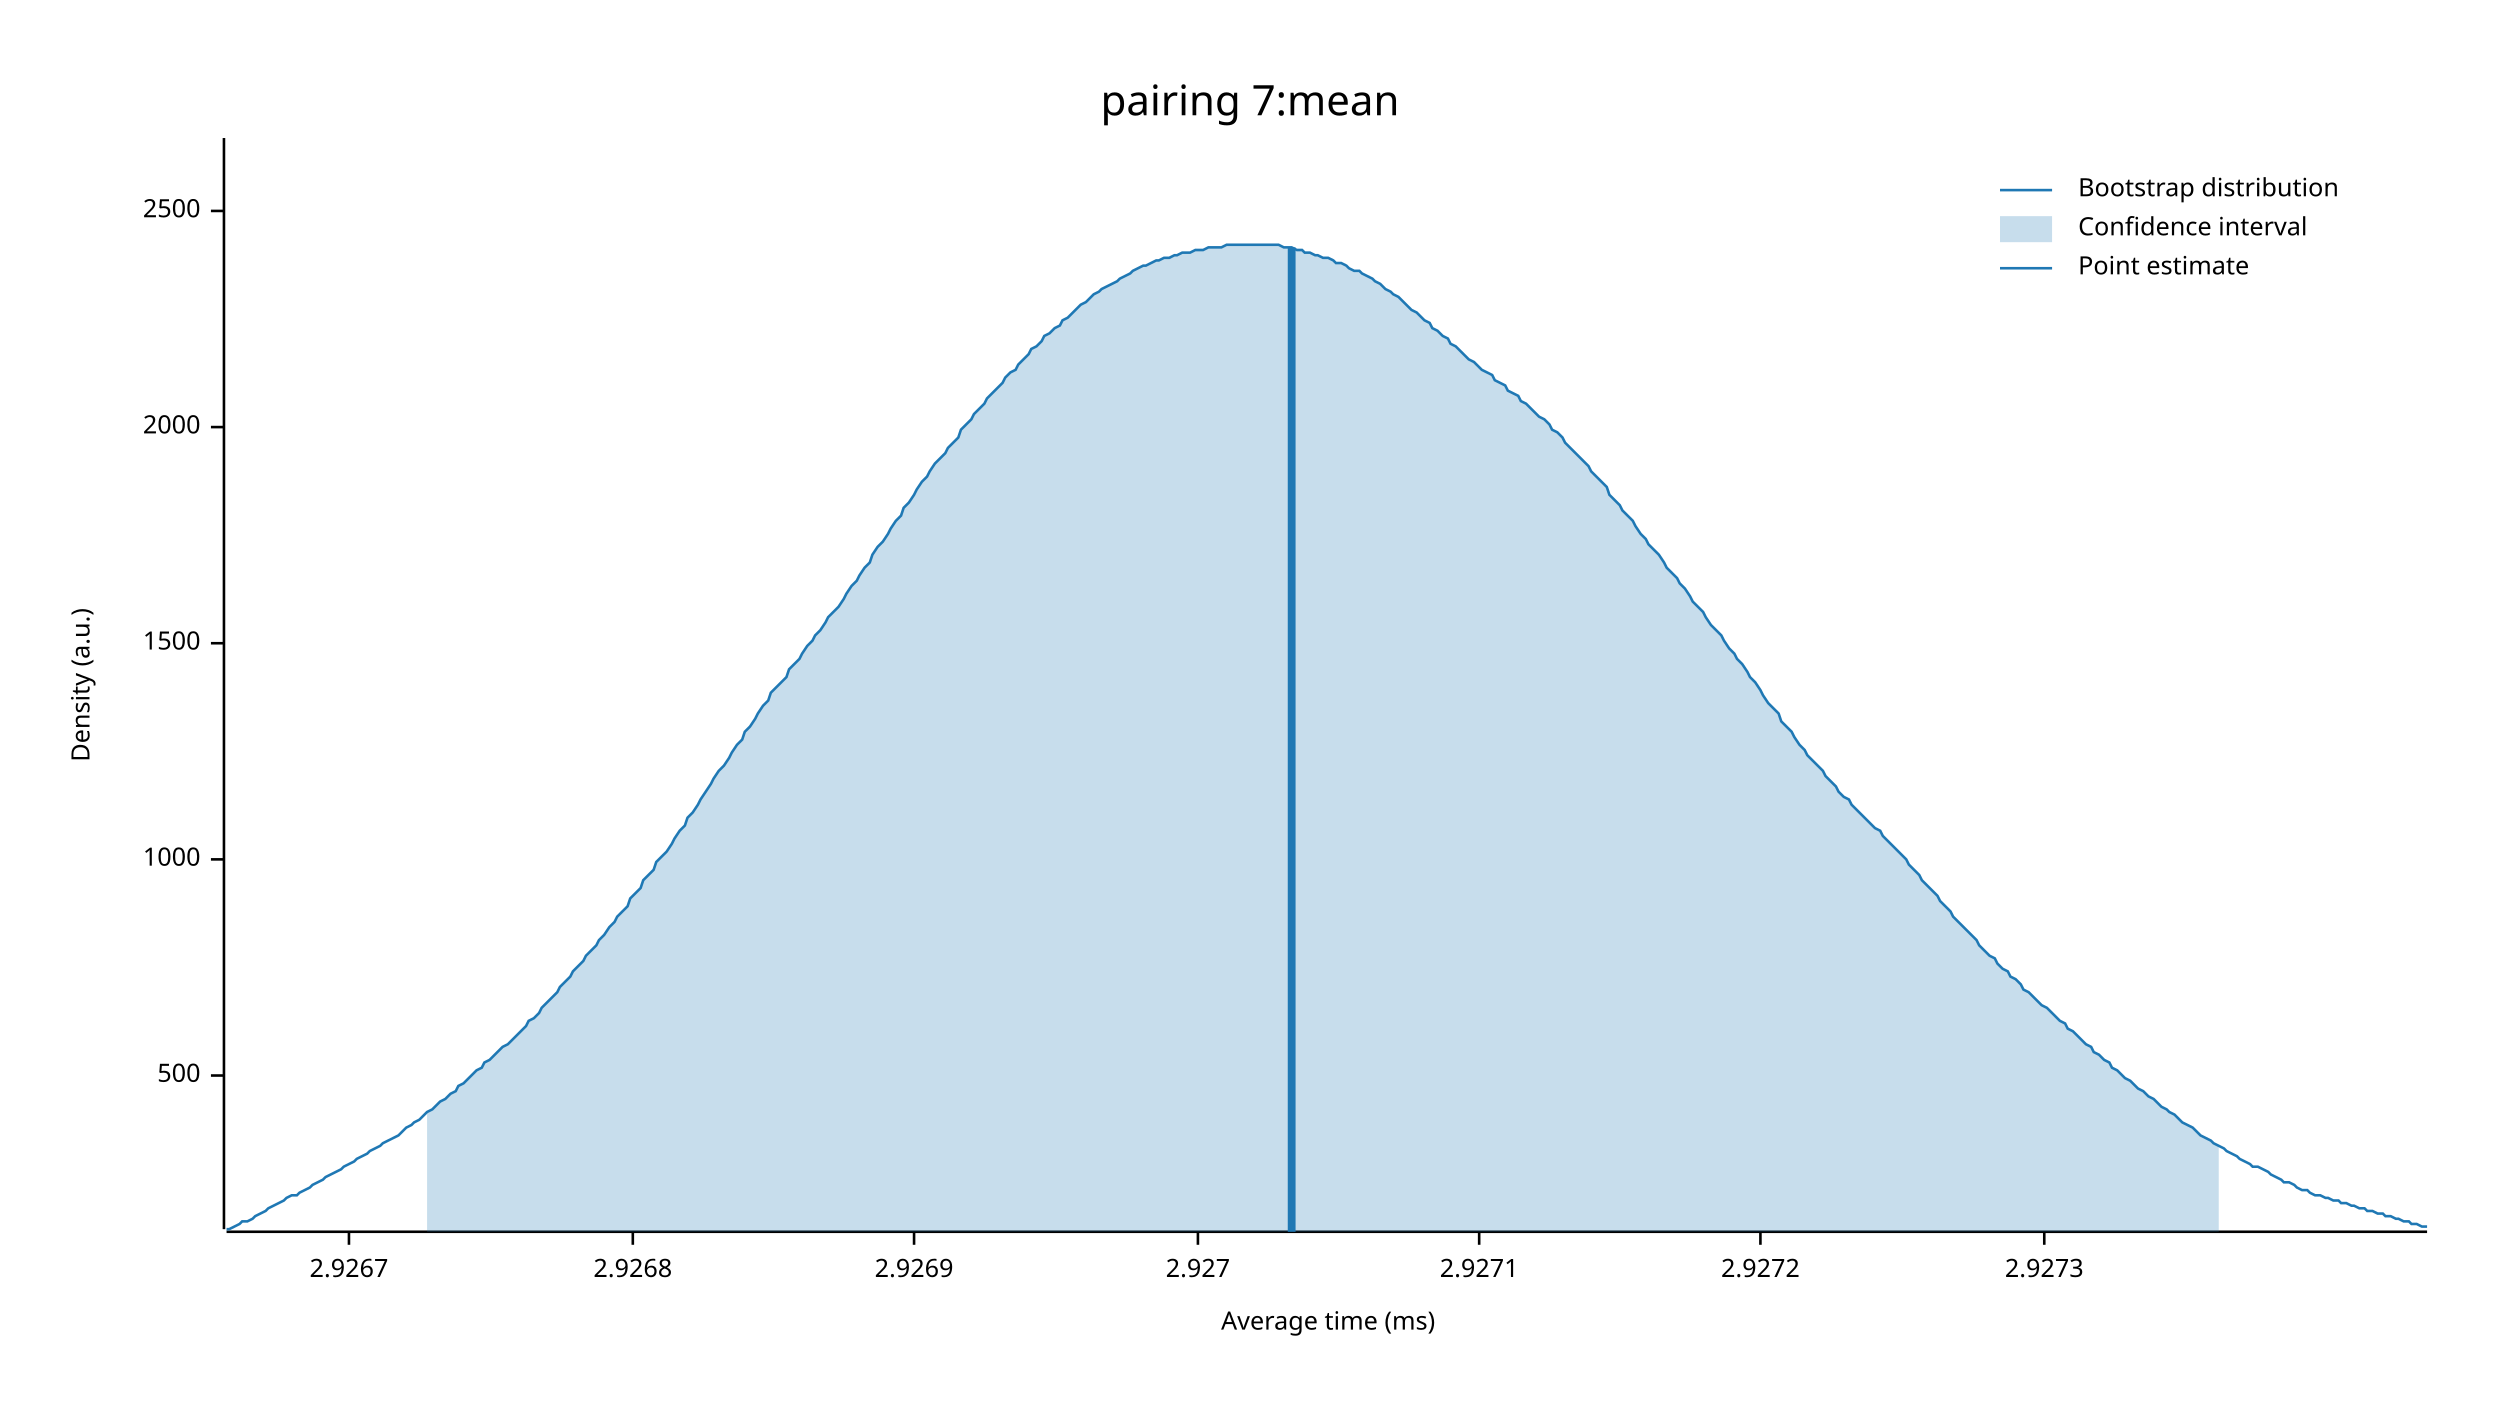
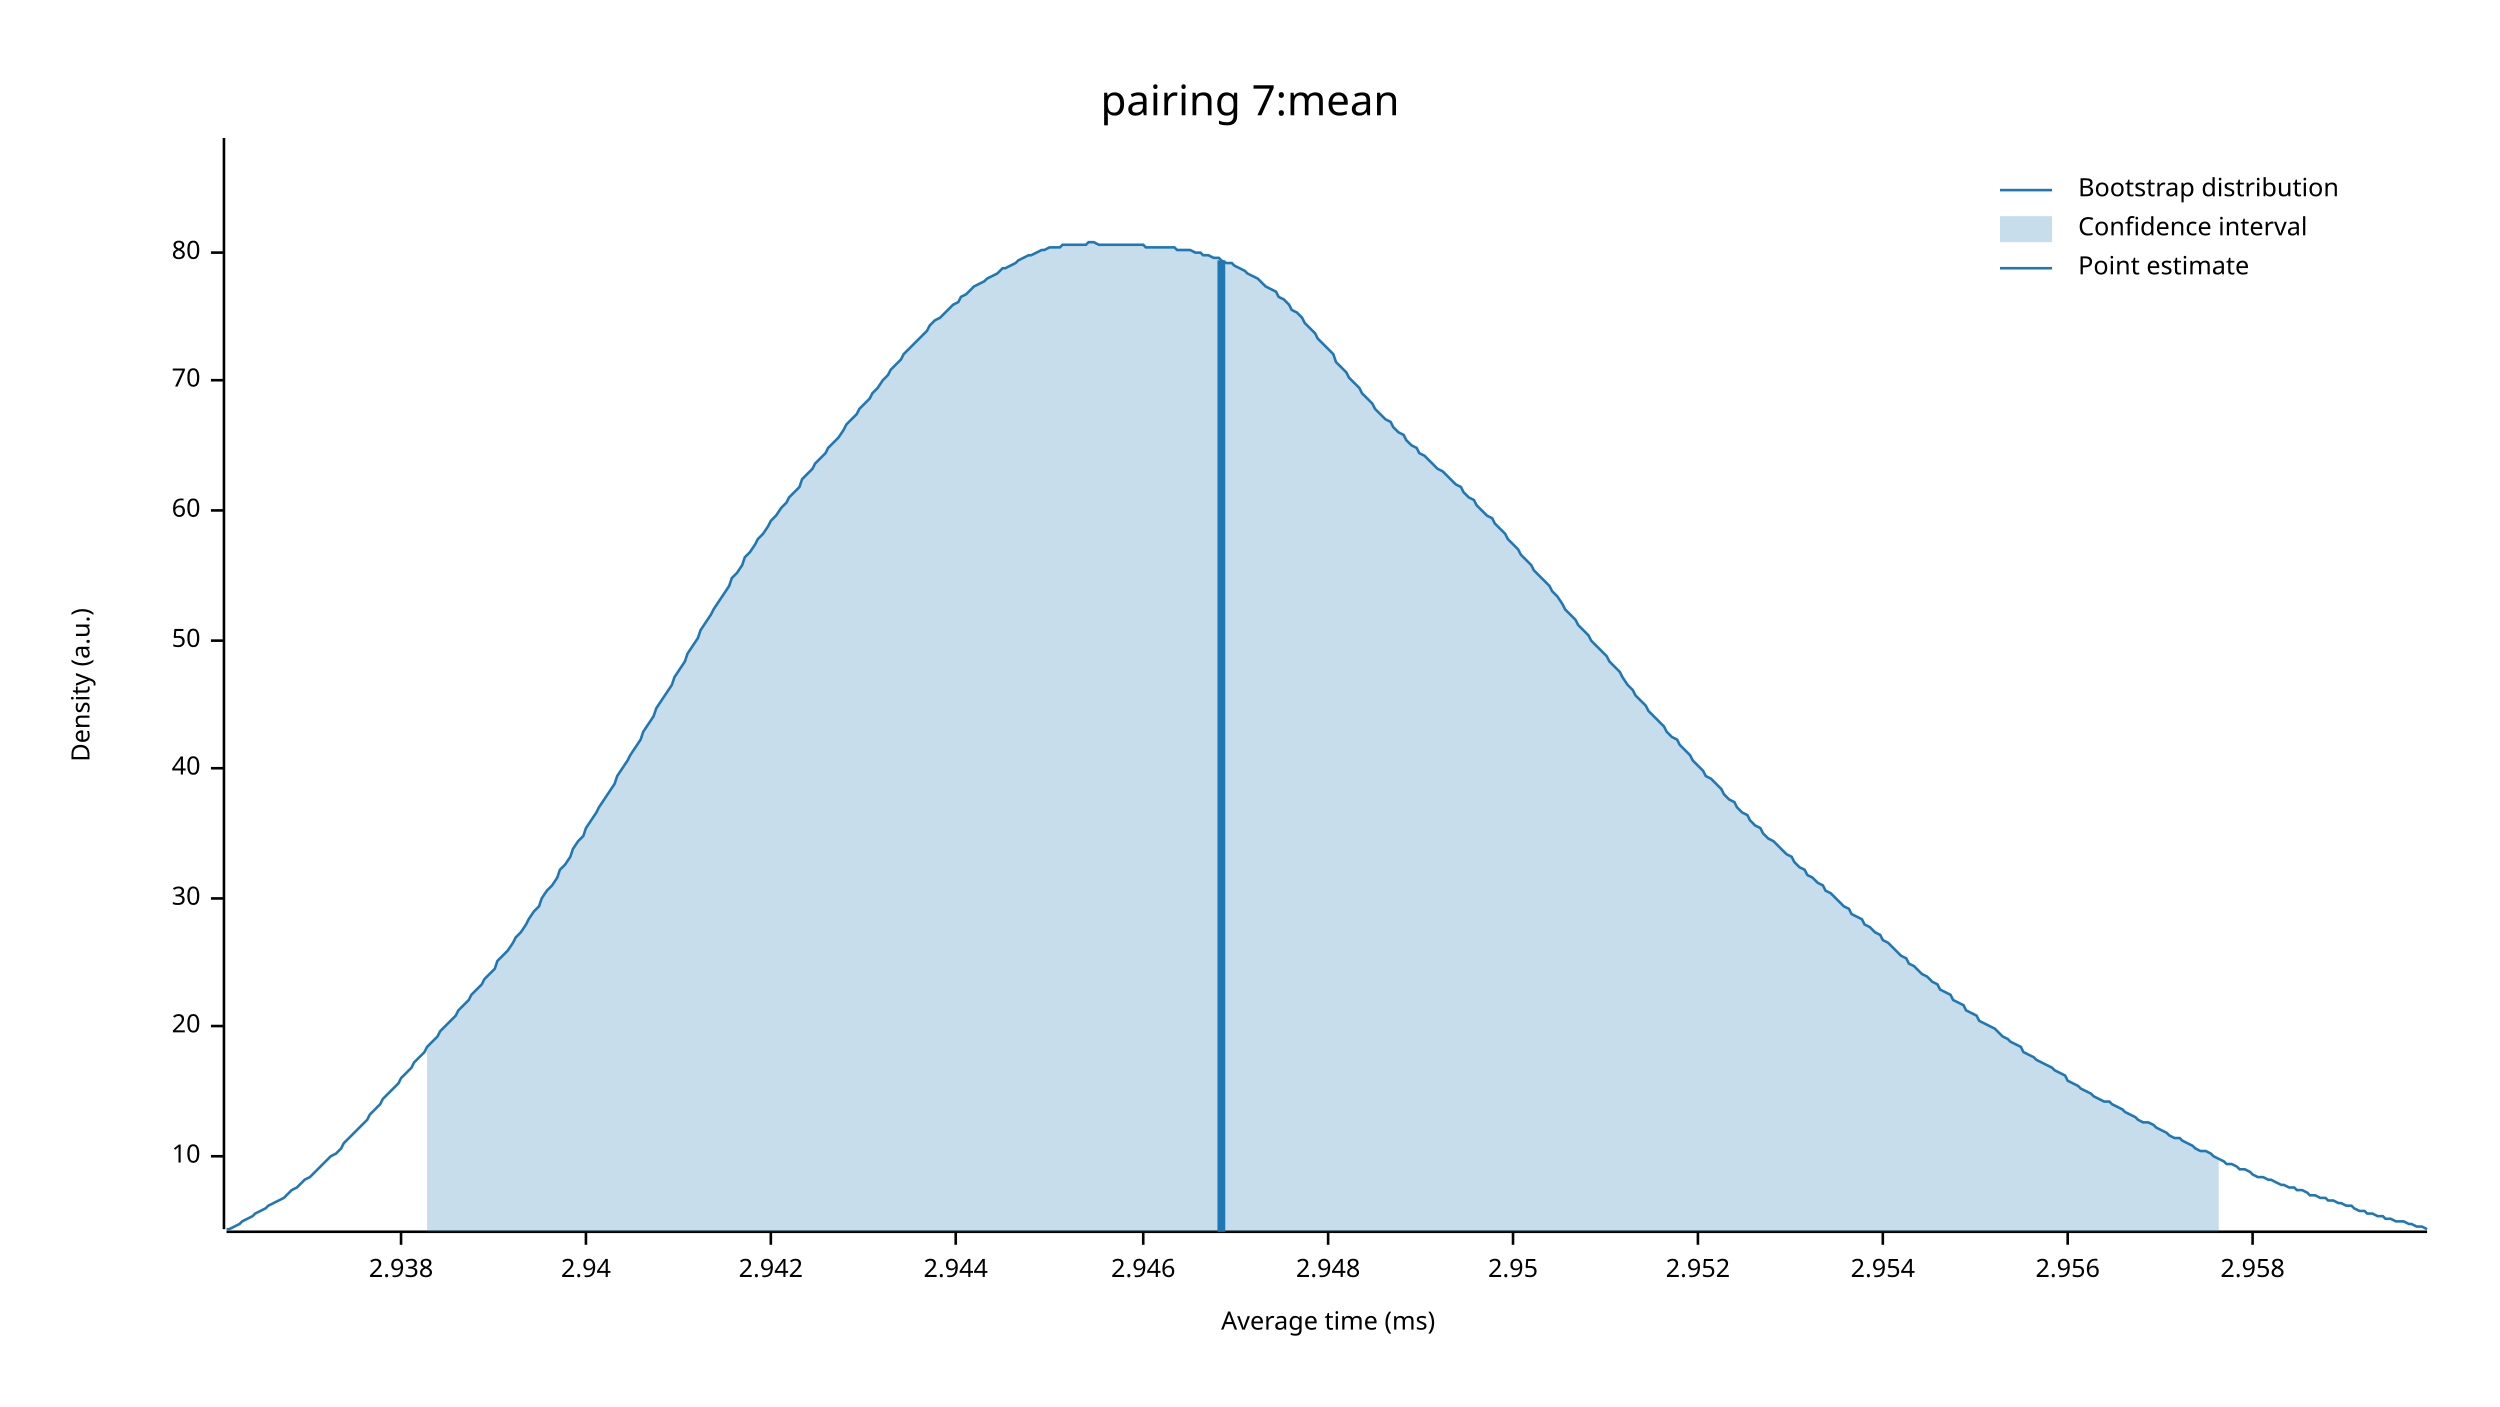
<svg xmlns="http://www.w3.org/2000/svg" width="960" height="540" viewBox="0 0 960 540">
  <text x="480" y="32" dy="0.76em" text-anchor="middle" font-family="sans-serif" font-size="16.129" opacity="1" fill="#000000">
pairing 7:mean
</text>
  <text x="27" y="263" dy="0.76em" text-anchor="middle" font-family="sans-serif" font-size="9.677" opacity="1" fill="#000000" transform="rotate(270, 27, 263)">
Density (a.u.)
</text>
  <text x="510" y="513" dy="-0.5ex" text-anchor="middle" font-family="sans-serif" font-size="9.677" opacity="1" fill="#000000">
Average time (ms)
</text>
  <polyline fill="none" opacity="1" stroke="#000000" stroke-width="1" points="86,53 86,472 " />
-   <text x="77" y="413" dy="0.5ex" text-anchor="end" font-family="sans-serif" font-size="9.677" opacity="1" fill="#000000">
- 500
+   <text x="77" y="444" dy="0.5ex" text-anchor="end" font-family="sans-serif" font-size="9.677" opacity="1" fill="#000000">
+ 10
</text>
-   <polyline fill="none" opacity="1" stroke="#000000" stroke-width="1" points="81,413 86,413 " />
-   <text x="77" y="330" dy="0.5ex" text-anchor="end" font-family="sans-serif" font-size="9.677" opacity="1" fill="#000000">
- 1000
+   <polyline fill="none" opacity="1" stroke="#000000" stroke-width="1" points="81,444 86,444 " />
+   <text x="77" y="394" dy="0.5ex" text-anchor="end" font-family="sans-serif" font-size="9.677" opacity="1" fill="#000000">
+ 20
</text>
-   <polyline fill="none" opacity="1" stroke="#000000" stroke-width="1" points="81,330 86,330 " />
-   <text x="77" y="247" dy="0.5ex" text-anchor="end" font-family="sans-serif" font-size="9.677" opacity="1" fill="#000000">
- 1500
+   <polyline fill="none" opacity="1" stroke="#000000" stroke-width="1" points="81,394 86,394 " />
+   <text x="77" y="345" dy="0.5ex" text-anchor="end" font-family="sans-serif" font-size="9.677" opacity="1" fill="#000000">
+ 30
</text>
-   <polyline fill="none" opacity="1" stroke="#000000" stroke-width="1" points="81,247 86,247 " />
-   <text x="77" y="164" dy="0.5ex" text-anchor="end" font-family="sans-serif" font-size="9.677" opacity="1" fill="#000000">
- 2000
+   <polyline fill="none" opacity="1" stroke="#000000" stroke-width="1" points="81,345 86,345 " />
+   <text x="77" y="295" dy="0.5ex" text-anchor="end" font-family="sans-serif" font-size="9.677" opacity="1" fill="#000000">
+ 40
</text>
-   <polyline fill="none" opacity="1" stroke="#000000" stroke-width="1" points="81,164 86,164 " />
-   <text x="77" y="81" dy="0.5ex" text-anchor="end" font-family="sans-serif" font-size="9.677" opacity="1" fill="#000000">
- 2500
+   <polyline fill="none" opacity="1" stroke="#000000" stroke-width="1" points="81,295 86,295 " />
+   <text x="77" y="246" dy="0.5ex" text-anchor="end" font-family="sans-serif" font-size="9.677" opacity="1" fill="#000000">
+ 50
</text>
-   <polyline fill="none" opacity="1" stroke="#000000" stroke-width="1" points="81,81 86,81 " />
+   <polyline fill="none" opacity="1" stroke="#000000" stroke-width="1" points="81,246 86,246 " />
+   <text x="77" y="196" dy="0.5ex" text-anchor="end" font-family="sans-serif" font-size="9.677" opacity="1" fill="#000000">
+ 60
+ </text>
+   <polyline fill="none" opacity="1" stroke="#000000" stroke-width="1" points="81,196 86,196 " />
+   <text x="77" y="146" dy="0.5ex" text-anchor="end" font-family="sans-serif" font-size="9.677" opacity="1" fill="#000000">
+ 70
+ </text>
+   <polyline fill="none" opacity="1" stroke="#000000" stroke-width="1" points="81,146 86,146 " />
+   <text x="77" y="97" dy="0.5ex" text-anchor="end" font-family="sans-serif" font-size="9.677" opacity="1" fill="#000000">
+ 80
+ </text>
+   <polyline fill="none" opacity="1" stroke="#000000" stroke-width="1" points="81,97 86,97 " />
  <polyline fill="none" opacity="1" stroke="#000000" stroke-width="1" points="87,473 932,473 " />
-   <text x="134" y="483" dy="0.76em" text-anchor="middle" font-family="sans-serif" font-size="9.677" opacity="1" fill="#000000">
- 2.9267
+   <text x="154" y="483" dy="0.76em" text-anchor="middle" font-family="sans-serif" font-size="9.677" opacity="1" fill="#000000">
+ 2.938
</text>
-   <polyline fill="none" opacity="1" stroke="#000000" stroke-width="1" points="134,473 134,478 " />
-   <text x="243" y="483" dy="0.76em" text-anchor="middle" font-family="sans-serif" font-size="9.677" opacity="1" fill="#000000">
- 2.9268
+   <polyline fill="none" opacity="1" stroke="#000000" stroke-width="1" points="154,473 154,478 " />
+   <text x="225" y="483" dy="0.76em" text-anchor="middle" font-family="sans-serif" font-size="9.677" opacity="1" fill="#000000">
+ 2.94
</text>
-   <polyline fill="none" opacity="1" stroke="#000000" stroke-width="1" points="243,473 243,478 " />
-   <text x="351" y="483" dy="0.76em" text-anchor="middle" font-family="sans-serif" font-size="9.677" opacity="1" fill="#000000">
- 2.9269
+   <polyline fill="none" opacity="1" stroke="#000000" stroke-width="1" points="225,473 225,478 " />
+   <text x="296" y="483" dy="0.76em" text-anchor="middle" font-family="sans-serif" font-size="9.677" opacity="1" fill="#000000">
+ 2.942
</text>
-   <polyline fill="none" opacity="1" stroke="#000000" stroke-width="1" points="351,473 351,478 " />
-   <text x="460" y="483" dy="0.76em" text-anchor="middle" font-family="sans-serif" font-size="9.677" opacity="1" fill="#000000">
- 2.927
+   <polyline fill="none" opacity="1" stroke="#000000" stroke-width="1" points="296,473 296,478 " />
+   <text x="367" y="483" dy="0.76em" text-anchor="middle" font-family="sans-serif" font-size="9.677" opacity="1" fill="#000000">
+ 2.944
</text>
-   <polyline fill="none" opacity="1" stroke="#000000" stroke-width="1" points="460,473 460,478 " />
-   <text x="568" y="483" dy="0.76em" text-anchor="middle" font-family="sans-serif" font-size="9.677" opacity="1" fill="#000000">
- 2.9271
+   <polyline fill="none" opacity="1" stroke="#000000" stroke-width="1" points="367,473 367,478 " />
+   <text x="439" y="483" dy="0.76em" text-anchor="middle" font-family="sans-serif" font-size="9.677" opacity="1" fill="#000000">
+ 2.946
</text>
-   <polyline fill="none" opacity="1" stroke="#000000" stroke-width="1" points="568,473 568,478 " />
-   <text x="676" y="483" dy="0.76em" text-anchor="middle" font-family="sans-serif" font-size="9.677" opacity="1" fill="#000000">
- 2.9272
+   <polyline fill="none" opacity="1" stroke="#000000" stroke-width="1" points="439,473 439,478 " />
+   <text x="510" y="483" dy="0.76em" text-anchor="middle" font-family="sans-serif" font-size="9.677" opacity="1" fill="#000000">
+ 2.948
</text>
-   <polyline fill="none" opacity="1" stroke="#000000" stroke-width="1" points="676,473 676,478 " />
-   <text x="785" y="483" dy="0.76em" text-anchor="middle" font-family="sans-serif" font-size="9.677" opacity="1" fill="#000000">
- 2.9273
+   <polyline fill="none" opacity="1" stroke="#000000" stroke-width="1" points="510,473 510,478 " />
+   <text x="581" y="483" dy="0.76em" text-anchor="middle" font-family="sans-serif" font-size="9.677" opacity="1" fill="#000000">
+ 2.95
</text>
-   <polyline fill="none" opacity="1" stroke="#000000" stroke-width="1" points="785,473 785,478 " />
-   <polyline fill="none" opacity="1" stroke="#1F78B4" stroke-width="1" points="87,472 88,472 90,471 92,470 93,469 95,469 97,468 98,467 100,466 102,465 103,464 105,463 107,462 109,461 110,460 112,459 114,459 115,458 117,457 119,456 120,455 122,454 124,453 125,452 127,451 129,450 131,449 132,448 134,447 136,446 137,445 139,444 141,443 142,442 144,441 146,440 147,439 149,438 151,437 153,436 154,435 156,433 158,432 159,431 161,430 163,428 164,427 166,426 168,424 169,423 171,422 173,420 175,419 176,417 178,416 180,414 181,413 183,411 185,410 186,408 188,407 190,405 191,404 193,402 195,401 197,399 198,398 200,396 202,394 203,392 205,391 207,389 208,387 210,385 212,383 214,381 215,379 217,377 219,375 220,373 222,371 224,369 225,367 227,365 229,363 230,361 232,359 234,356 236,354 237,352 239,350 241,348 242,345 244,343 246,341 247,338 249,336 251,334 252,331 254,329 256,327 258,324 259,322 261,319 263,317 264,314 266,312 268,309 269,307 271,304 273,301 274,299 276,296 278,294 280,291 281,289 283,286 285,284 286,281 288,279 290,276 291,274 293,271 295,269 296,266 298,264 300,262 302,260 303,257 305,255 307,253 308,251 310,248 312,246 313,244 315,242 317,239 318,237 320,235 322,233 324,230 325,228 327,225 329,223 330,221 332,218 334,216 335,213 337,210 339,208 341,205 342,203 344,200 346,198 347,195 349,193 351,190 352,188 354,185 356,183 357,181 359,178 361,176 363,174 364,172 366,170 368,168 369,165 371,163 373,161 374,159 376,157 378,155 379,153 381,151 383,149 385,147 386,145 388,143 390,142 391,140 393,138 395,136 396,134 398,133 400,131 401,129 403,128 405,126 407,125 408,123 410,122 412,120 413,119 415,117 417,116 418,115 420,113 422,112 423,111 425,110 427,109 429,108 430,107 432,106 434,105 435,104 437,103 439,102 440,102 442,101 444,100 445,100 447,99 449,99 451,98 452,98 454,97 456,97 457,97 459,96 461,96 462,96 464,95 466,95 468,95 469,95 471,94 473,94 474,94 476,94 478,94 479,94 481,94 483,94 484,94 486,94 488,94 490,94 491,94 493,95 495,95 496,95 498,96 500,96 501,97 503,97 505,98 506,98 508,99 510,99 512,100 513,101 515,101 517,102 518,103 520,104 522,104 523,105 525,106 527,107 528,108 530,109 532,111 534,112 535,113 537,114 539,116 540,117 542,119 544,120 545,121 547,123 549,124 550,126 552,127 554,129 556,130 557,132 559,133 561,135 562,136 564,138 566,139 567,140 569,142 571,143 573,144 574,146 576,147 578,148 579,150 581,151 583,152 584,154 586,155 588,157 589,158 591,160 593,161 595,163 596,165 598,166 600,168 601,170 603,172 605,174 606,175 608,177 610,179 611,181 613,183 615,185 617,187 618,190 620,192 622,194 623,196 625,198 627,200 628,202 630,205 632,207 633,209 635,211 637,213 639,216 640,218 642,220 644,222 645,224 647,226 649,229 650,231 652,233 654,235 655,237 657,240 659,242 661,244 662,246 664,249 666,251 667,253 669,255 671,258 672,260 674,262 676,265 677,267 679,270 681,272 683,274 684,277 686,279 688,281 689,283 691,286 693,288 694,290 696,292 698,294 700,296 701,298 703,300 705,302 706,304 708,306 710,307 711,309 713,311 715,313 716,314 718,316 720,318 722,319 723,321 725,323 727,325 728,326 730,328 732,330 733,332 735,334 737,336 738,338 740,340 742,342 744,344 745,346 747,348 749,350 750,352 752,354 754,356 755,357 757,359 759,361 760,363 762,365 764,367 766,368 767,370 769,372 771,373 772,375 774,376 776,378 777,380 779,381 781,383 782,384 784,386 786,387 788,389 789,390 791,392 793,393 794,395 796,396 798,398 799,399 801,401 803,402 804,404 806,405 808,407 810,408 811,410 813,411 815,413 816,414 818,415 820,417 821,418 823,419 825,421 827,422 828,423 830,425 832,426 833,427 835,428 837,430 838,431 840,432 842,433 843,434 845,436 847,437 849,438 850,439 852,440 854,441 855,442 857,443 859,444 860,445 862,446 864,447 865,448 867,448 869,449 871,450 872,451 874,452 876,453 877,454 879,454 881,455 882,456 884,457 886,457 887,458 889,459 891,459 893,460 894,460 896,461 898,461 899,462 901,462 903,463 904,463 906,464 908,464 909,465 911,465 913,466 915,466 916,467 918,467 920,468 921,468 923,469 925,469 926,470 928,470 930,471 932,471 " />
-   <polygon opacity="0.25" fill="#1F78B4" points="164,427 166,426 168,424 169,423 171,422 173,420 175,419 176,417 178,416 180,414 181,413 183,411 185,410 186,408 188,407 190,405 191,404 193,402 195,401 197,399 198,398 200,396 202,394 203,392 205,391 207,389 208,387 210,385 212,383 214,381 215,379 217,377 219,375 220,373 222,371 224,369 225,367 227,365 229,363 230,361 232,359 234,356 236,354 237,352 239,350 241,348 242,345 244,343 246,341 247,338 249,336 251,334 252,331 254,329 256,327 258,324 259,322 261,319 263,317 264,314 266,312 268,309 269,307 271,304 273,301 274,299 276,296 278,294 280,291 281,289 283,286 285,284 286,281 288,279 290,276 291,274 293,271 295,269 296,266 298,264 300,262 302,260 303,257 305,255 307,253 308,251 310,248 312,246 313,244 315,242 317,239 318,237 320,235 322,233 324,230 325,228 327,225 329,223 330,221 332,218 334,216 335,213 337,210 339,208 341,205 342,203 344,200 346,198 347,195 349,193 351,190 352,188 354,185 356,183 357,181 359,178 361,176 363,174 364,172 366,170 368,168 369,165 371,163 373,161 374,159 376,157 378,155 379,153 381,151 383,149 385,147 386,145 388,143 390,142 391,140 393,138 395,136 396,134 398,133 400,131 401,129 403,128 405,126 407,125 408,123 410,122 412,120 413,119 415,117 417,116 418,115 420,113 422,112 423,111 425,110 427,109 429,108 430,107 432,106 434,105 435,104 437,103 439,102 440,102 442,101 444,100 445,100 447,99 449,99 451,98 452,98 454,97 456,97 457,97 459,96 461,96 462,96 464,95 466,95 468,95 469,95 471,94 473,94 474,94 476,94 478,94 479,94 481,94 483,94 484,94 486,94 488,94 490,94 491,94 493,95 495,95 496,95 498,96 500,96 501,97 503,97 505,98 506,98 508,99 510,99 512,100 513,101 515,101 517,102 518,103 520,104 522,104 523,105 525,106 527,107 528,108 530,109 532,111 534,112 535,113 537,114 539,116 540,117 542,119 544,120 545,121 547,123 549,124 550,126 552,127 554,129 556,130 557,132 559,133 561,135 562,136 564,138 566,139 567,140 569,142 571,143 573,144 574,146 576,147 578,148 579,150 581,151 583,152 584,154 586,155 588,157 589,158 591,160 593,161 595,163 596,165 598,166 600,168 601,170 603,172 605,174 606,175 608,177 610,179 611,181 613,183 615,185 617,187 618,190 620,192 622,194 623,196 625,198 627,200 628,202 630,205 632,207 633,209 635,211 637,213 639,216 640,218 642,220 644,222 645,224 647,226 649,229 650,231 652,233 654,235 655,237 657,240 659,242 661,244 662,246 664,249 666,251 667,253 669,255 671,258 672,260 674,262 676,265 677,267 679,270 681,272 683,274 684,277 686,279 688,281 689,283 691,286 693,288 694,290 696,292 698,294 700,296 701,298 703,300 705,302 706,304 708,306 710,307 711,309 713,311 715,313 716,314 718,316 720,318 722,319 723,321 725,323 727,325 728,326 730,328 732,330 733,332 735,334 737,336 738,338 740,340 742,342 744,344 745,346 747,348 749,350 750,352 752,354 754,356 755,357 757,359 759,361 760,363 762,365 764,367 766,368 767,370 769,372 771,373 772,375 774,376 776,378 777,380 779,381 781,383 782,384 784,386 786,387 788,389 789,390 791,392 793,393 794,395 796,396 798,398 799,399 801,401 803,402 804,404 806,405 808,407 810,408 811,410 813,411 815,413 816,414 818,415 820,417 821,418 823,419 825,421 827,422 828,423 830,425 832,426 833,427 835,428 837,430 838,431 840,432 842,433 843,434 845,436 847,437 849,438 850,439 852,440 852,473 164,473 " />
-   <polyline fill="none" opacity="1" stroke="#1F78B4" stroke-width="3" points="496,473 496,95 " />
+   <polyline fill="none" opacity="1" stroke="#000000" stroke-width="1" points="581,473 581,478 " />
+   <text x="652" y="483" dy="0.76em" text-anchor="middle" font-family="sans-serif" font-size="9.677" opacity="1" fill="#000000">
+ 2.952
+ </text>
+   <polyline fill="none" opacity="1" stroke="#000000" stroke-width="1" points="652,473 652,478 " />
+   <text x="723" y="483" dy="0.76em" text-anchor="middle" font-family="sans-serif" font-size="9.677" opacity="1" fill="#000000">
+ 2.954
+ </text>
+   <polyline fill="none" opacity="1" stroke="#000000" stroke-width="1" points="723,473 723,478 " />
+   <text x="794" y="483" dy="0.76em" text-anchor="middle" font-family="sans-serif" font-size="9.677" opacity="1" fill="#000000">
+ 2.956
+ </text>
+   <polyline fill="none" opacity="1" stroke="#000000" stroke-width="1" points="794,473 794,478 " />
+   <text x="865" y="483" dy="0.76em" text-anchor="middle" font-family="sans-serif" font-size="9.677" opacity="1" fill="#000000">
+ 2.958
+ </text>
+   <polyline fill="none" opacity="1" stroke="#000000" stroke-width="1" points="865,473 865,478 " />
+   <polyline fill="none" opacity="1" stroke="#1F78B4" stroke-width="1" points="87,472 88,472 90,471 92,470 93,469 95,468 97,467 98,466 100,465 102,464 103,463 105,462 107,461 109,460 110,459 112,457 114,456 115,455 117,453 119,452 120,451 122,449 124,447 125,446 127,444 129,443 131,441 132,439 134,437 136,435 137,434 139,432 141,430 142,428 144,426 146,424 147,422 149,420 151,418 153,416 154,414 156,412 158,410 159,408 161,406 163,404 164,402 166,400 168,398 169,396 171,394 173,392 175,390 176,388 178,386 180,384 181,382 183,380 185,378 186,376 188,374 190,372 191,369 193,367 195,365 197,362 198,360 200,358 202,355 203,353 205,350 207,348 208,345 210,342 212,340 214,337 215,334 217,332 219,329 220,326 222,323 224,321 225,318 227,315 229,312 230,310 232,307 234,304 236,301 237,298 239,295 241,292 242,290 244,287 246,284 247,281 249,278 251,275 252,272 254,269 256,266 258,263 259,260 261,257 263,254 264,251 266,248 268,245 269,242 271,239 273,236 274,234 276,231 278,228 280,225 281,222 283,220 285,217 286,214 288,212 290,209 291,207 293,205 295,202 296,200 298,198 300,195 302,193 303,191 305,189 307,187 308,184 310,182 312,180 313,178 315,176 317,174 318,172 320,170 322,168 324,165 325,163 327,161 329,159 330,157 332,155 334,153 335,151 337,149 339,146 341,144 342,142 344,140 346,138 347,136 349,134 351,132 352,131 354,129 356,127 357,125 359,123 361,122 363,120 364,119 366,117 368,116 369,114 371,113 373,111 374,110 376,109 378,108 379,107 381,106 383,105 385,103 386,103 388,102 390,101 391,100 393,99 395,98 396,98 398,97 400,96 401,96 403,95 405,95 407,95 408,94 410,94 412,94 413,94 415,94 417,94 418,93 420,93 422,94 423,94 425,94 427,94 429,94 430,94 432,94 434,94 435,94 437,94 439,94 440,95 442,95 444,95 445,95 447,95 449,95 451,95 452,96 454,96 456,96 457,96 459,97 461,97 462,98 464,98 466,99 468,99 469,100 471,101 473,101 474,102 476,103 478,104 479,105 481,106 483,107 484,108 486,110 488,111 490,112 491,114 493,115 495,117 496,119 498,120 500,122 501,124 503,126 505,128 506,130 508,132 510,134 512,136 513,139 515,141 517,143 518,145 520,147 522,149 523,151 525,153 527,155 528,157 530,159 532,161 534,162 535,164 537,166 539,167 540,169 542,171 544,172 545,174 547,175 549,177 550,178 552,180 554,181 556,183 557,184 559,186 561,187 562,189 564,191 566,192 567,194 569,196 571,198 573,199 574,201 576,203 578,205 579,207 581,209 583,211 584,213 586,215 588,217 589,219 591,221 593,223 595,225 596,227 598,229 600,232 601,234 603,236 605,238 606,240 608,242 610,244 611,246 613,248 615,250 617,252 618,254 620,256 622,258 623,260 625,263 627,265 628,267 630,269 632,271 633,273 635,275 637,277 639,279 640,281 642,283 644,284 645,286 647,288 649,290 650,292 652,294 654,296 655,298 657,299 659,301 661,303 662,305 664,307 666,308 667,310 669,312 671,313 672,315 674,317 676,318 677,320 679,322 681,323 683,325 684,326 686,328 688,329 689,331 691,333 693,334 694,336 696,337 698,339 700,340 701,342 703,343 705,345 706,346 708,348 710,349 711,351 713,352 715,353 716,355 718,356 720,358 722,359 723,361 725,362 727,364 728,365 730,367 732,368 733,370 735,371 737,373 738,374 740,375 742,377 744,378 745,380 747,381 749,382 750,384 752,385 754,386 755,388 757,389 759,390 760,392 762,393 764,394 766,395 767,396 769,398 771,399 772,400 774,401 776,402 777,404 779,405 781,406 782,407 784,408 786,409 788,410 789,411 791,412 793,413 794,415 796,416 798,417 799,418 801,419 803,420 804,421 806,422 808,423 810,423 811,424 813,425 815,426 816,427 818,428 820,429 821,430 823,431 825,431 827,432 828,433 830,434 832,435 833,436 835,437 837,437 838,438 840,439 842,440 843,441 845,442 847,442 849,443 850,444 852,445 854,446 855,447 857,447 859,448 860,449 862,449 864,450 865,451 867,452 869,452 871,453 872,453 874,454 876,455 877,455 879,456 881,456 882,457 884,457 886,458 887,459 889,459 891,460 893,460 894,461 896,461 898,462 899,462 901,463 903,463 904,464 906,465 908,465 909,466 911,466 913,467 915,467 916,468 918,468 920,469 921,469 923,469 925,470 926,470 928,471 930,471 932,472 " />
+   <polygon opacity="0.25" fill="#1F78B4" points="164,402 166,400 168,398 169,396 171,394 173,392 175,390 176,388 178,386 180,384 181,382 183,380 185,378 186,376 188,374 190,372 191,369 193,367 195,365 197,362 198,360 200,358 202,355 203,353 205,350 207,348 208,345 210,342 212,340 214,337 215,334 217,332 219,329 220,326 222,323 224,321 225,318 227,315 229,312 230,310 232,307 234,304 236,301 237,298 239,295 241,292 242,290 244,287 246,284 247,281 249,278 251,275 252,272 254,269 256,266 258,263 259,260 261,257 263,254 264,251 266,248 268,245 269,242 271,239 273,236 274,234 276,231 278,228 280,225 281,222 283,220 285,217 286,214 288,212 290,209 291,207 293,205 295,202 296,200 298,198 300,195 302,193 303,191 305,189 307,187 308,184 310,182 312,180 313,178 315,176 317,174 318,172 320,170 322,168 324,165 325,163 327,161 329,159 330,157 332,155 334,153 335,151 337,149 339,146 341,144 342,142 344,140 346,138 347,136 349,134 351,132 352,131 354,129 356,127 357,125 359,123 361,122 363,120 364,119 366,117 368,116 369,114 371,113 373,111 374,110 376,109 378,108 379,107 381,106 383,105 385,103 386,103 388,102 390,101 391,100 393,99 395,98 396,98 398,97 400,96 401,96 403,95 405,95 407,95 408,94 410,94 412,94 413,94 415,94 417,94 418,93 420,93 422,94 423,94 425,94 427,94 429,94 430,94 432,94 434,94 435,94 437,94 439,94 440,95 442,95 444,95 445,95 447,95 449,95 451,95 452,96 454,96 456,96 457,96 459,97 461,97 462,98 464,98 466,99 468,99 469,100 471,101 473,101 474,102 476,103 478,104 479,105 481,106 483,107 484,108 486,110 488,111 490,112 491,114 493,115 495,117 496,119 498,120 500,122 501,124 503,126 505,128 506,130 508,132 510,134 512,136 513,139 515,141 517,143 518,145 520,147 522,149 523,151 525,153 527,155 528,157 530,159 532,161 534,162 535,164 537,166 539,167 540,169 542,171 544,172 545,174 547,175 549,177 550,178 552,180 554,181 556,183 557,184 559,186 561,187 562,189 564,191 566,192 567,194 569,196 571,198 573,199 574,201 576,203 578,205 579,207 581,209 583,211 584,213 586,215 588,217 589,219 591,221 593,223 595,225 596,227 598,229 600,232 601,234 603,236 605,238 606,240 608,242 610,244 611,246 613,248 615,250 617,252 618,254 620,256 622,258 623,260 625,263 627,265 628,267 630,269 632,271 633,273 635,275 637,277 639,279 640,281 642,283 644,284 645,286 647,288 649,290 650,292 652,294 654,296 655,298 657,299 659,301 661,303 662,305 664,307 666,308 667,310 669,312 671,313 672,315 674,317 676,318 677,320 679,322 681,323 683,325 684,326 686,328 688,329 689,331 691,333 693,334 694,336 696,337 698,339 700,340 701,342 703,343 705,345 706,346 708,348 710,349 711,351 713,352 715,353 716,355 718,356 720,358 722,359 723,361 725,362 727,364 728,365 730,367 732,368 733,370 735,371 737,373 738,374 740,375 742,377 744,378 745,380 747,381 749,382 750,384 752,385 754,386 755,388 757,389 759,390 760,392 762,393 764,394 766,395 767,396 769,398 771,399 772,400 774,401 776,402 777,404 779,405 781,406 782,407 784,408 786,409 788,410 789,411 791,412 793,413 794,415 796,416 798,417 799,418 801,419 803,420 804,421 806,422 808,423 810,423 811,424 813,425 815,426 816,427 818,428 820,429 821,430 823,431 825,431 827,432 828,433 830,434 832,435 833,436 835,437 837,437 838,438 840,439 842,440 843,441 845,442 847,442 849,443 850,444 852,445 852,473 164,473 " />
+   <polyline fill="none" opacity="1" stroke="#1F78B4" stroke-width="3" points="469,473 469,100 " />
  <text x="798" y="68" dy="0.76em" text-anchor="start" font-family="sans-serif" font-size="9.677" opacity="1" fill="#000000">
Bootstrap distribution
</text>
  <text x="798" y="83" dy="0.76em" text-anchor="start" font-family="sans-serif" font-size="9.677" opacity="1" fill="#000000">
Confidence interval
</text>
  <text x="798" y="98" dy="0.76em" text-anchor="start" font-family="sans-serif" font-size="9.677" opacity="1" fill="#000000">
Point estimate
</text>
  <polyline fill="none" opacity="1" stroke="#1F78B4" stroke-width="1" points="768,73 788,73 " />
  <rect x="768" y="83" width="20" height="10" opacity="0.25" fill="#1F78B4" stroke="none" />
  <polyline fill="none" opacity="1" stroke="#1F78B4" stroke-width="1" points="768,103 788,103 " />
</svg>
